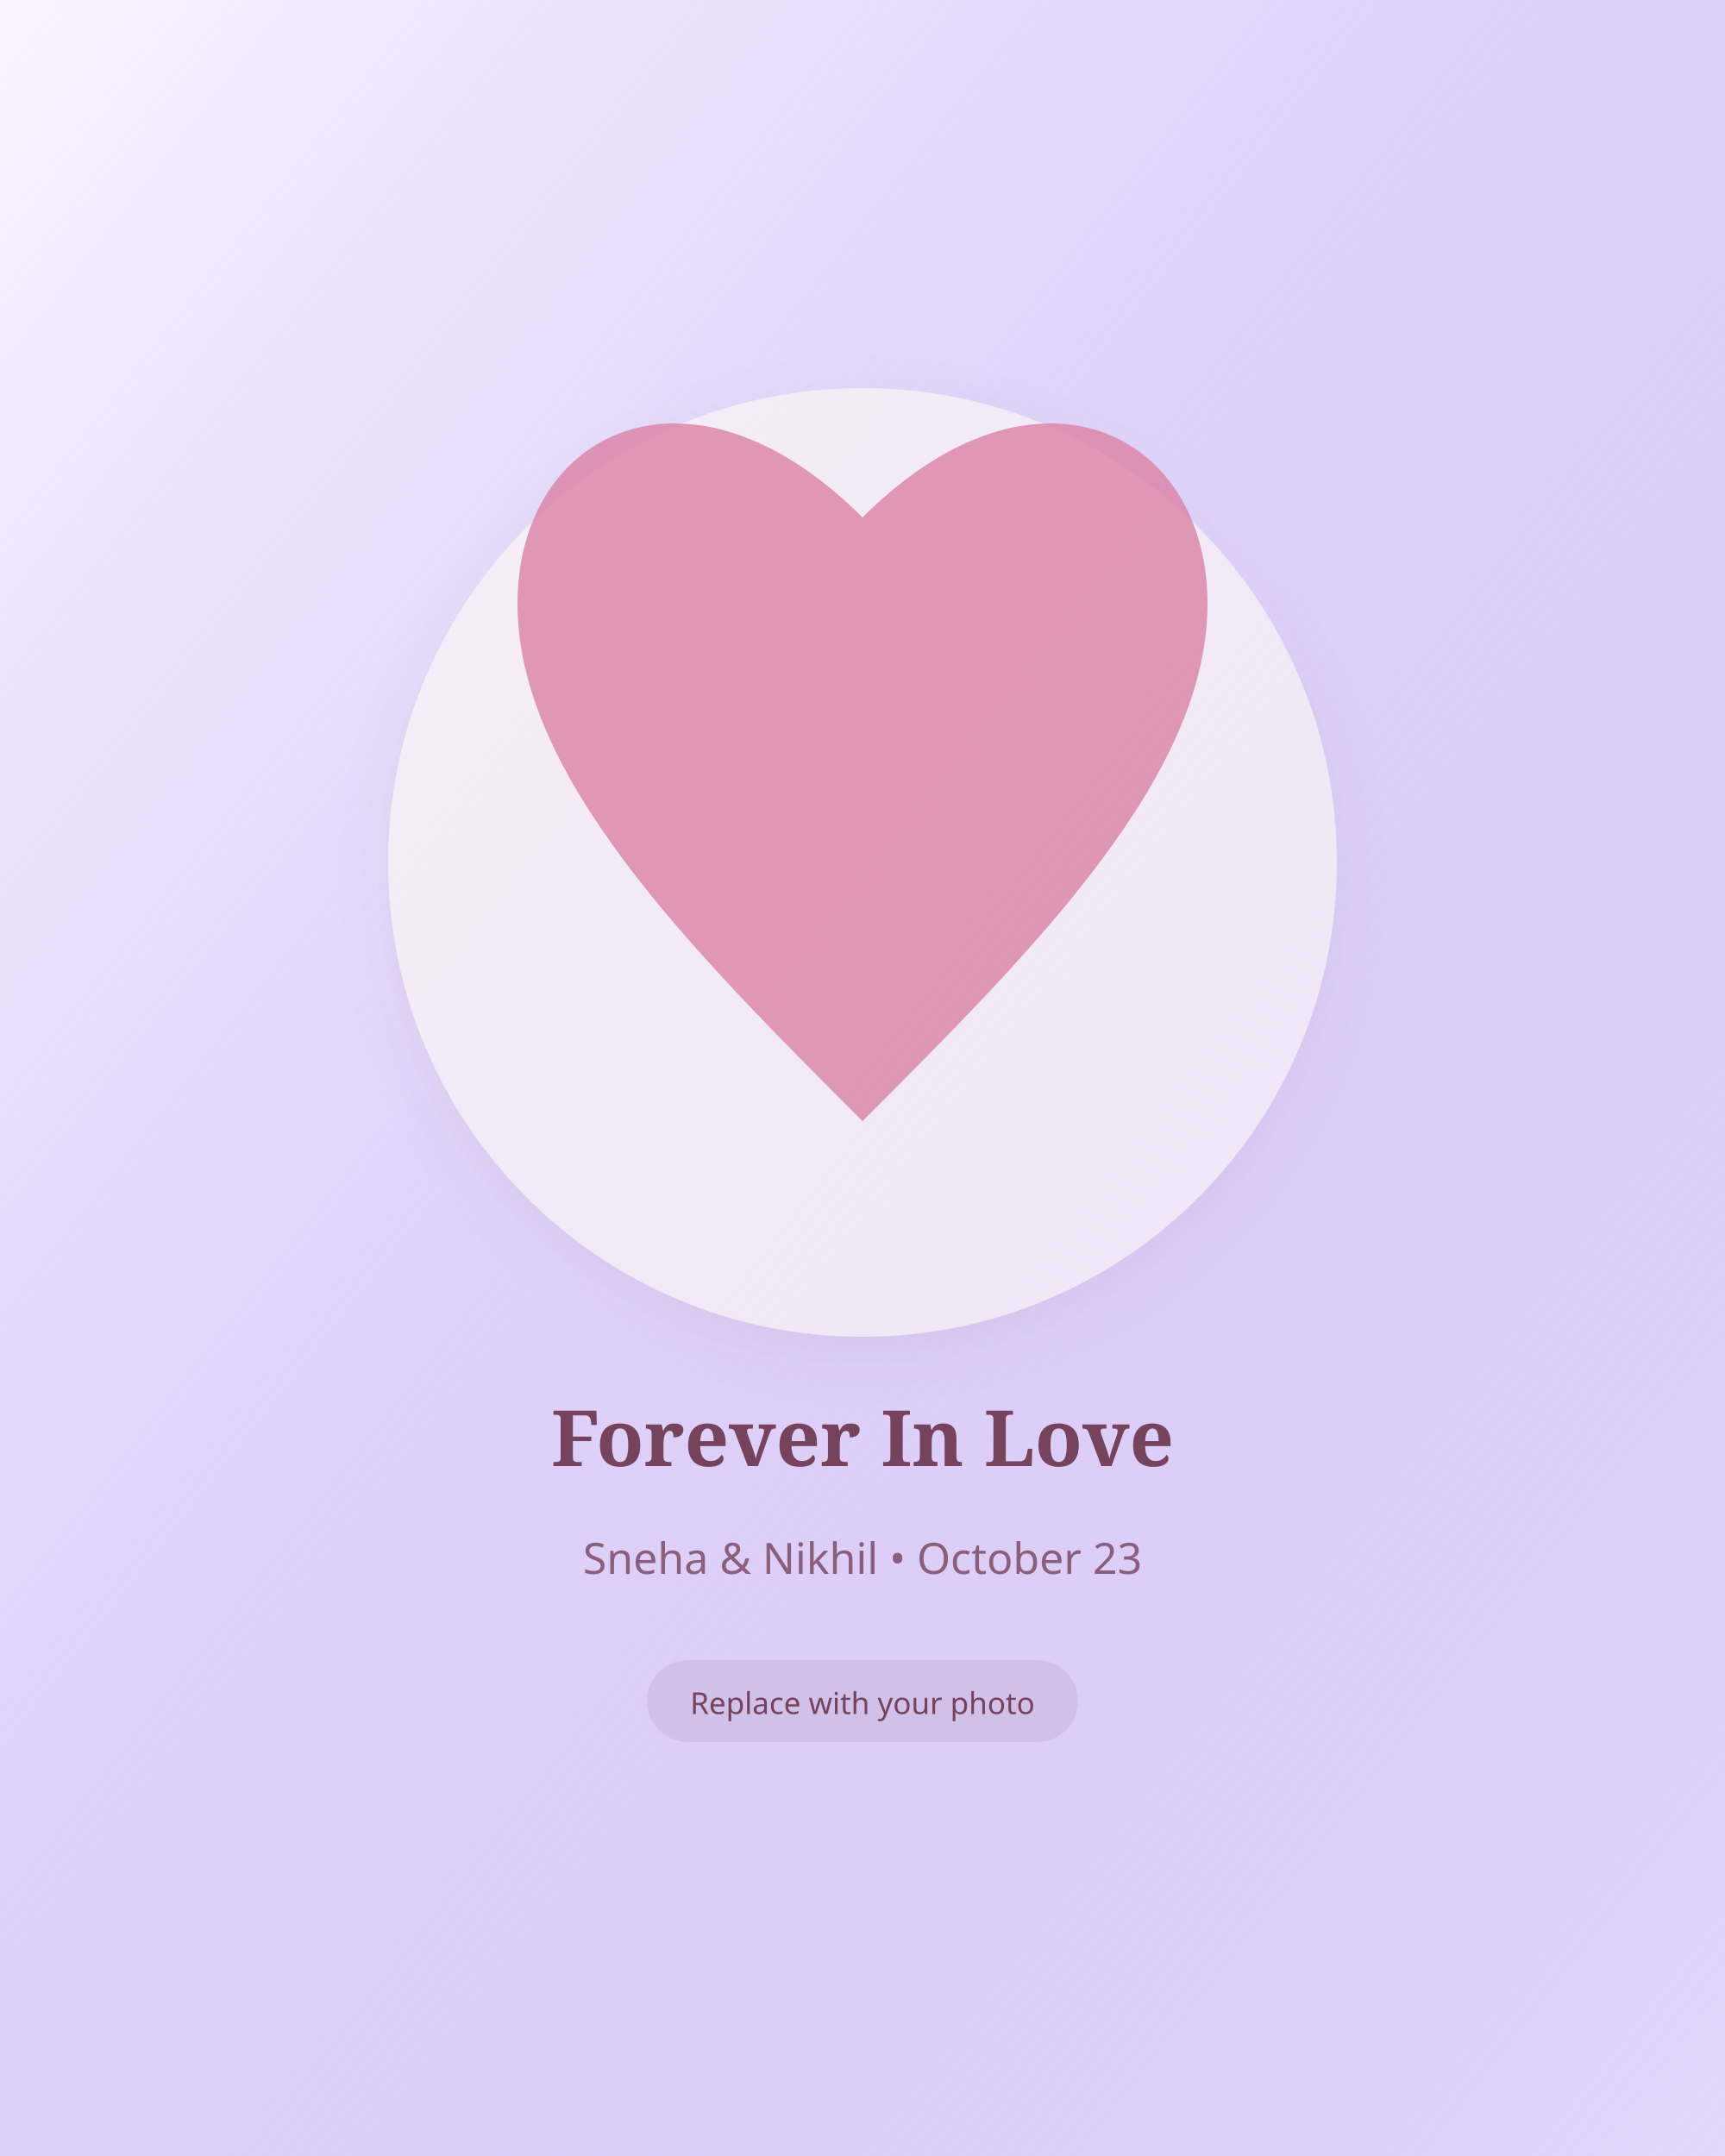
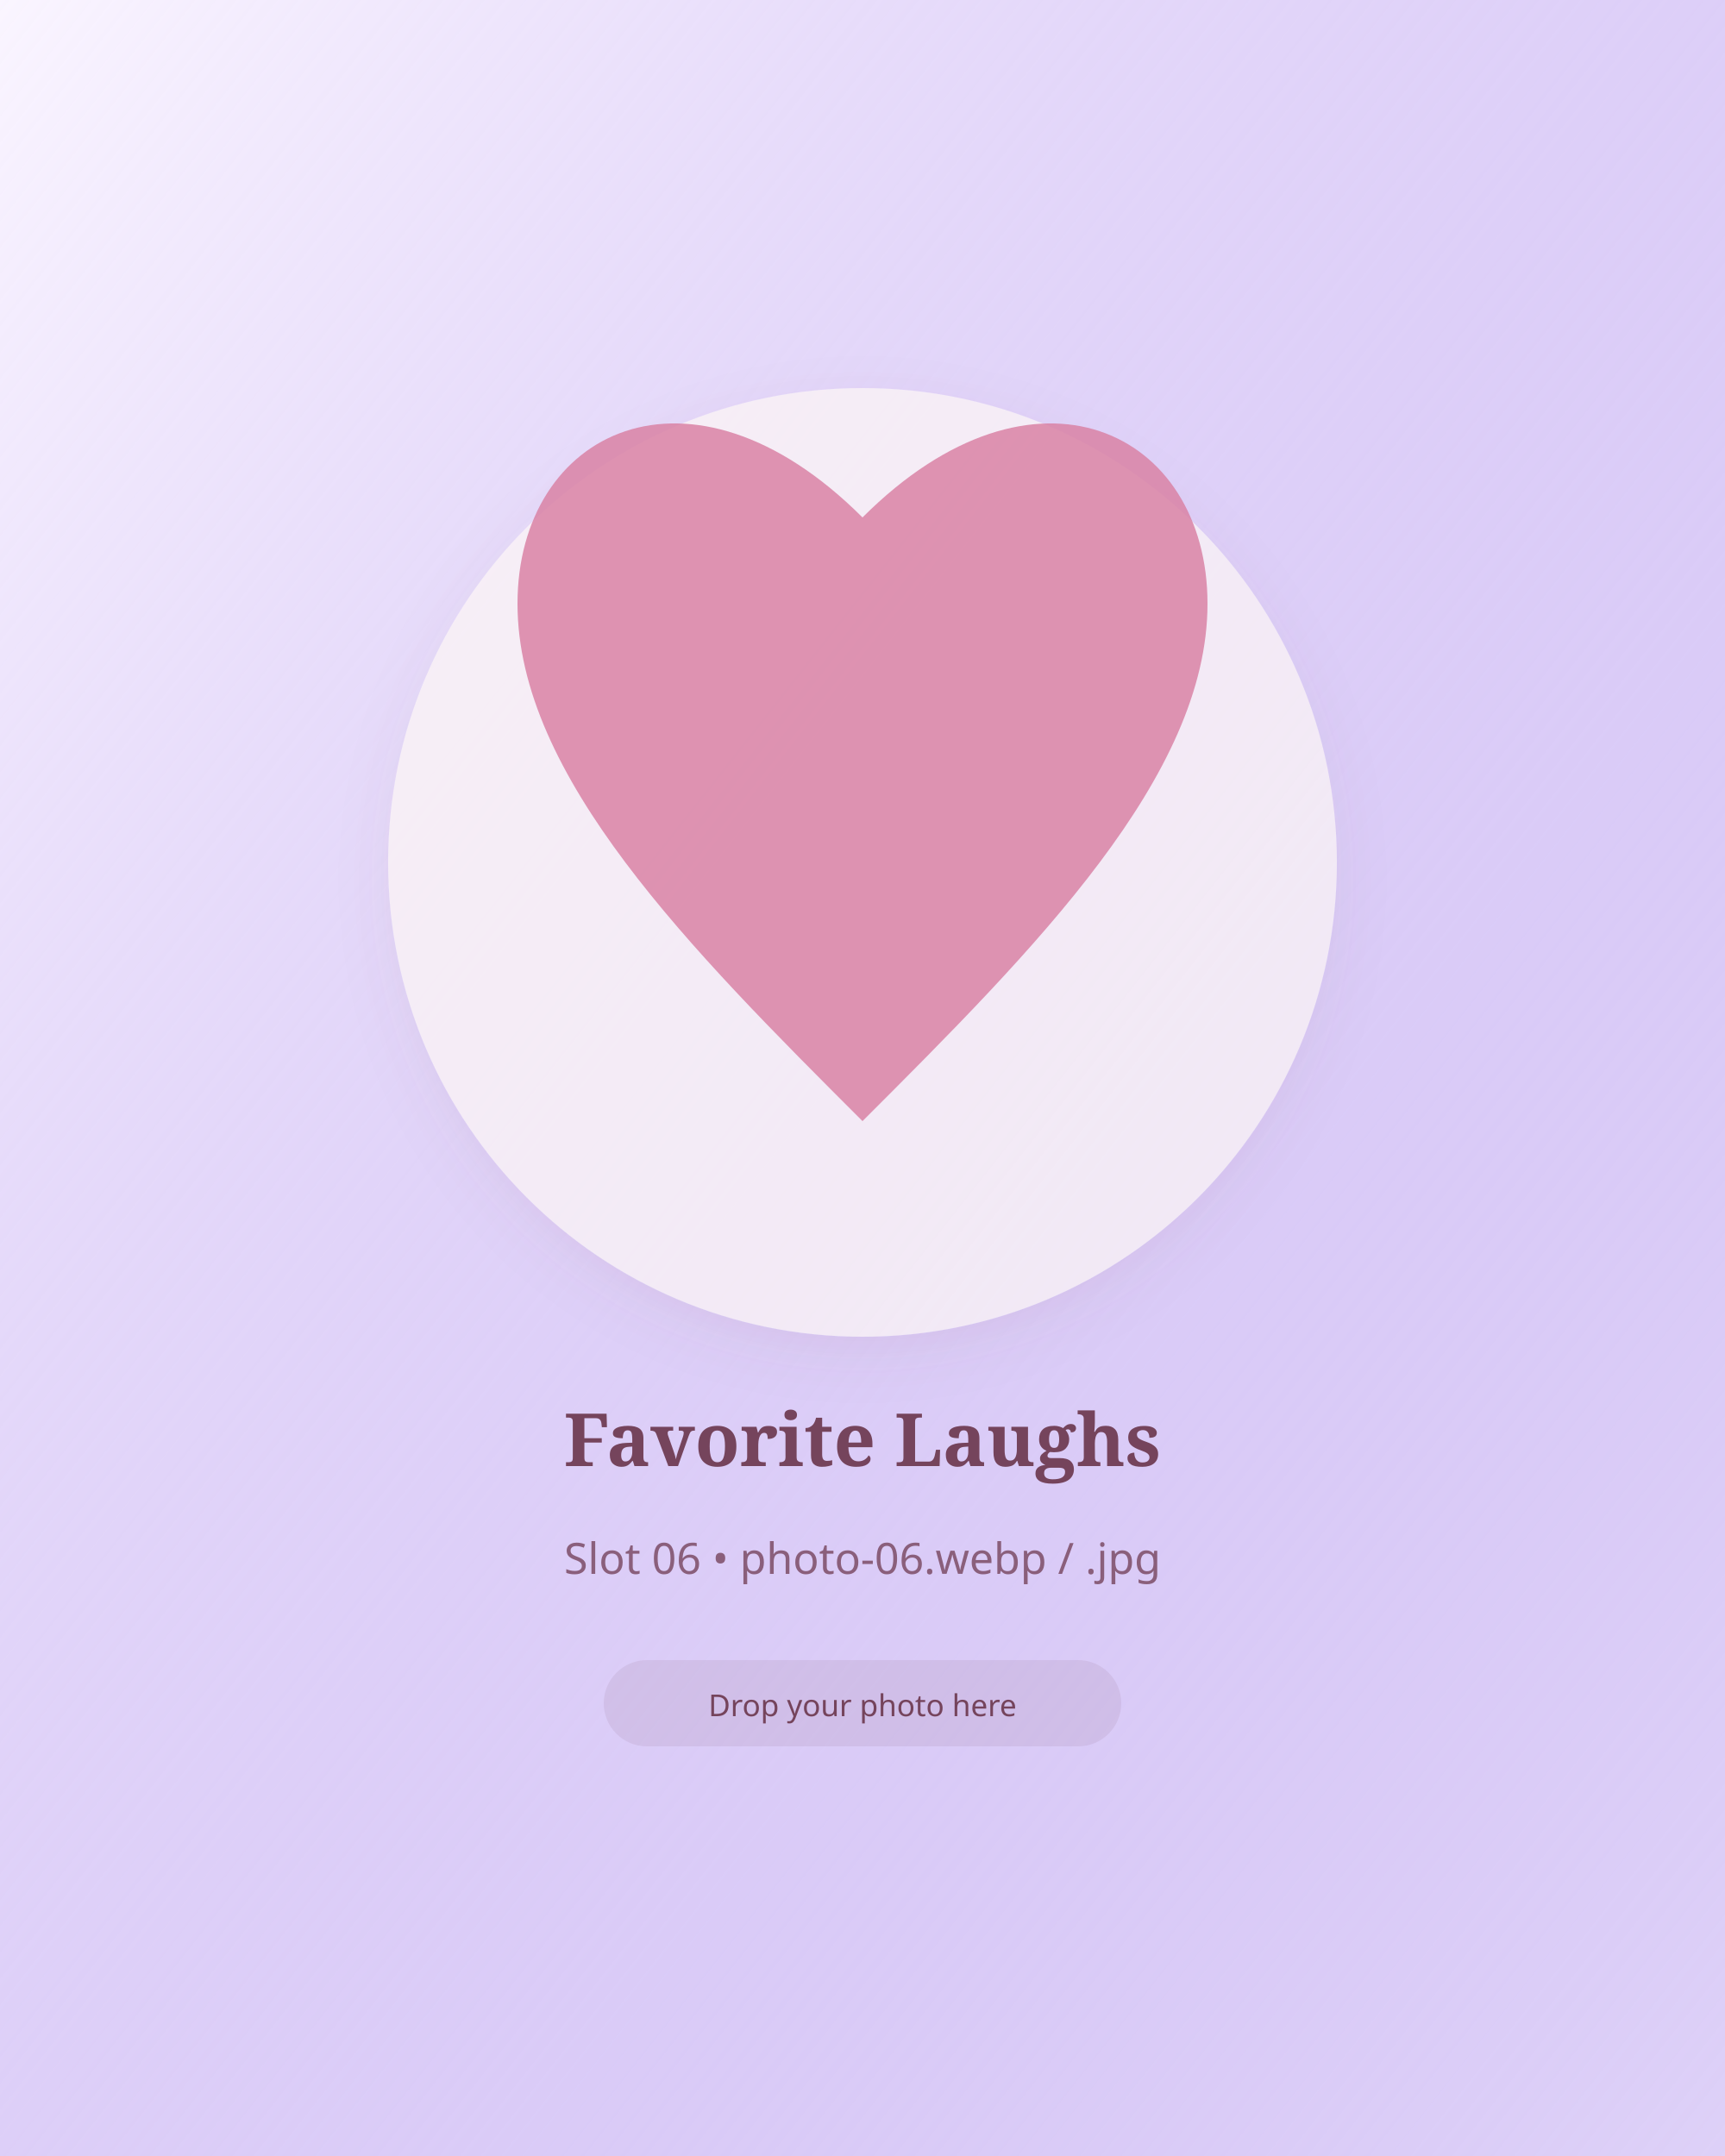
<svg xmlns="http://www.w3.org/2000/svg" viewBox="0 0 800 1000" width="800" height="1000">
  <defs>
    <linearGradient id="g5" x1="0%" y1="0%" x2="100%" y2="100%">
      <stop offset="0%" stop-color="#FAF5FF" />
-       <stop offset="100%" stop-color="#9F7AEA" stop-opacity="0.3" />
+       <stop offset="100%" stop-color="#9F7AEA" stop-opacity="0.35" />
    </linearGradient>
    <filter id="shadow">
      <feDropShadow dx="0" dy="8" stdDeviation="12" flood-color="#75445C" flood-opacity="0.12" />
    </filter>
  </defs>
  <rect width="100%" height="100%" fill="url(#g5)" />
-   <circle cx="400" cy="400" r="220" fill="#FFF9F5" opacity="0.6" filter="url(#shadow)" />
-   <path d="M400,520 C320,440 240,360 240,280 C240,200 320,160 400,240 C480,160 560,200 560,280 C560,360 480,440 400,520 Z" fill="#D982A5" opacity="0.8" />
-   <text x="400" y="680" font-family="'Playfair Display', Georgia, serif" font-size="36" font-weight="bold" fill="#75445C" text-anchor="middle">Forever In Love</text>
-   <text x="400" y="730" font-family="'Plus Jakarta Sans', sans-serif" font-size="20" fill="#75445C" opacity="0.8" text-anchor="middle">Sneha &amp; Nikhil • October 23</text>
-   <rect x="300" y="770" width="200" height="38" rx="19" fill="#75445C" opacity="0.1" />
-   <text x="400" y="795" font-family="sans-serif" font-size="14" fill="#75445C" text-anchor="middle">Replace with your photo</text>
+   <circle cx="400" cy="400" r="220" fill="#FFF9F5" opacity="0.65" filter="url(#shadow)" />
+   <path d="M400,520 C320,440 240,360 240,280 C240,200 320,160 400,240 C480,160 560,200 560,280 C560,360 480,440 400,520 Z" fill="#D982A5" opacity="0.85" />
+   <text x="400" y="680" font-family="'Playfair Display', Georgia, serif" font-size="34" font-weight="bold" fill="#75445C" text-anchor="middle">Favorite Laughs</text>
+   <text x="400" y="730" font-family="'Plus Jakarta Sans', sans-serif" font-size="20" fill="#75445C" opacity="0.8" text-anchor="middle">Slot 06 • photo-06.webp / .jpg</text>
+   <rect x="280" y="770" width="240" height="40" rx="20" fill="#75445C" opacity="0.1" />
+   <text x="400" y="796" font-family="sans-serif" font-size="14" font-weight="500" fill="#75445C" text-anchor="middle">Drop your photo here</text>
</svg>
